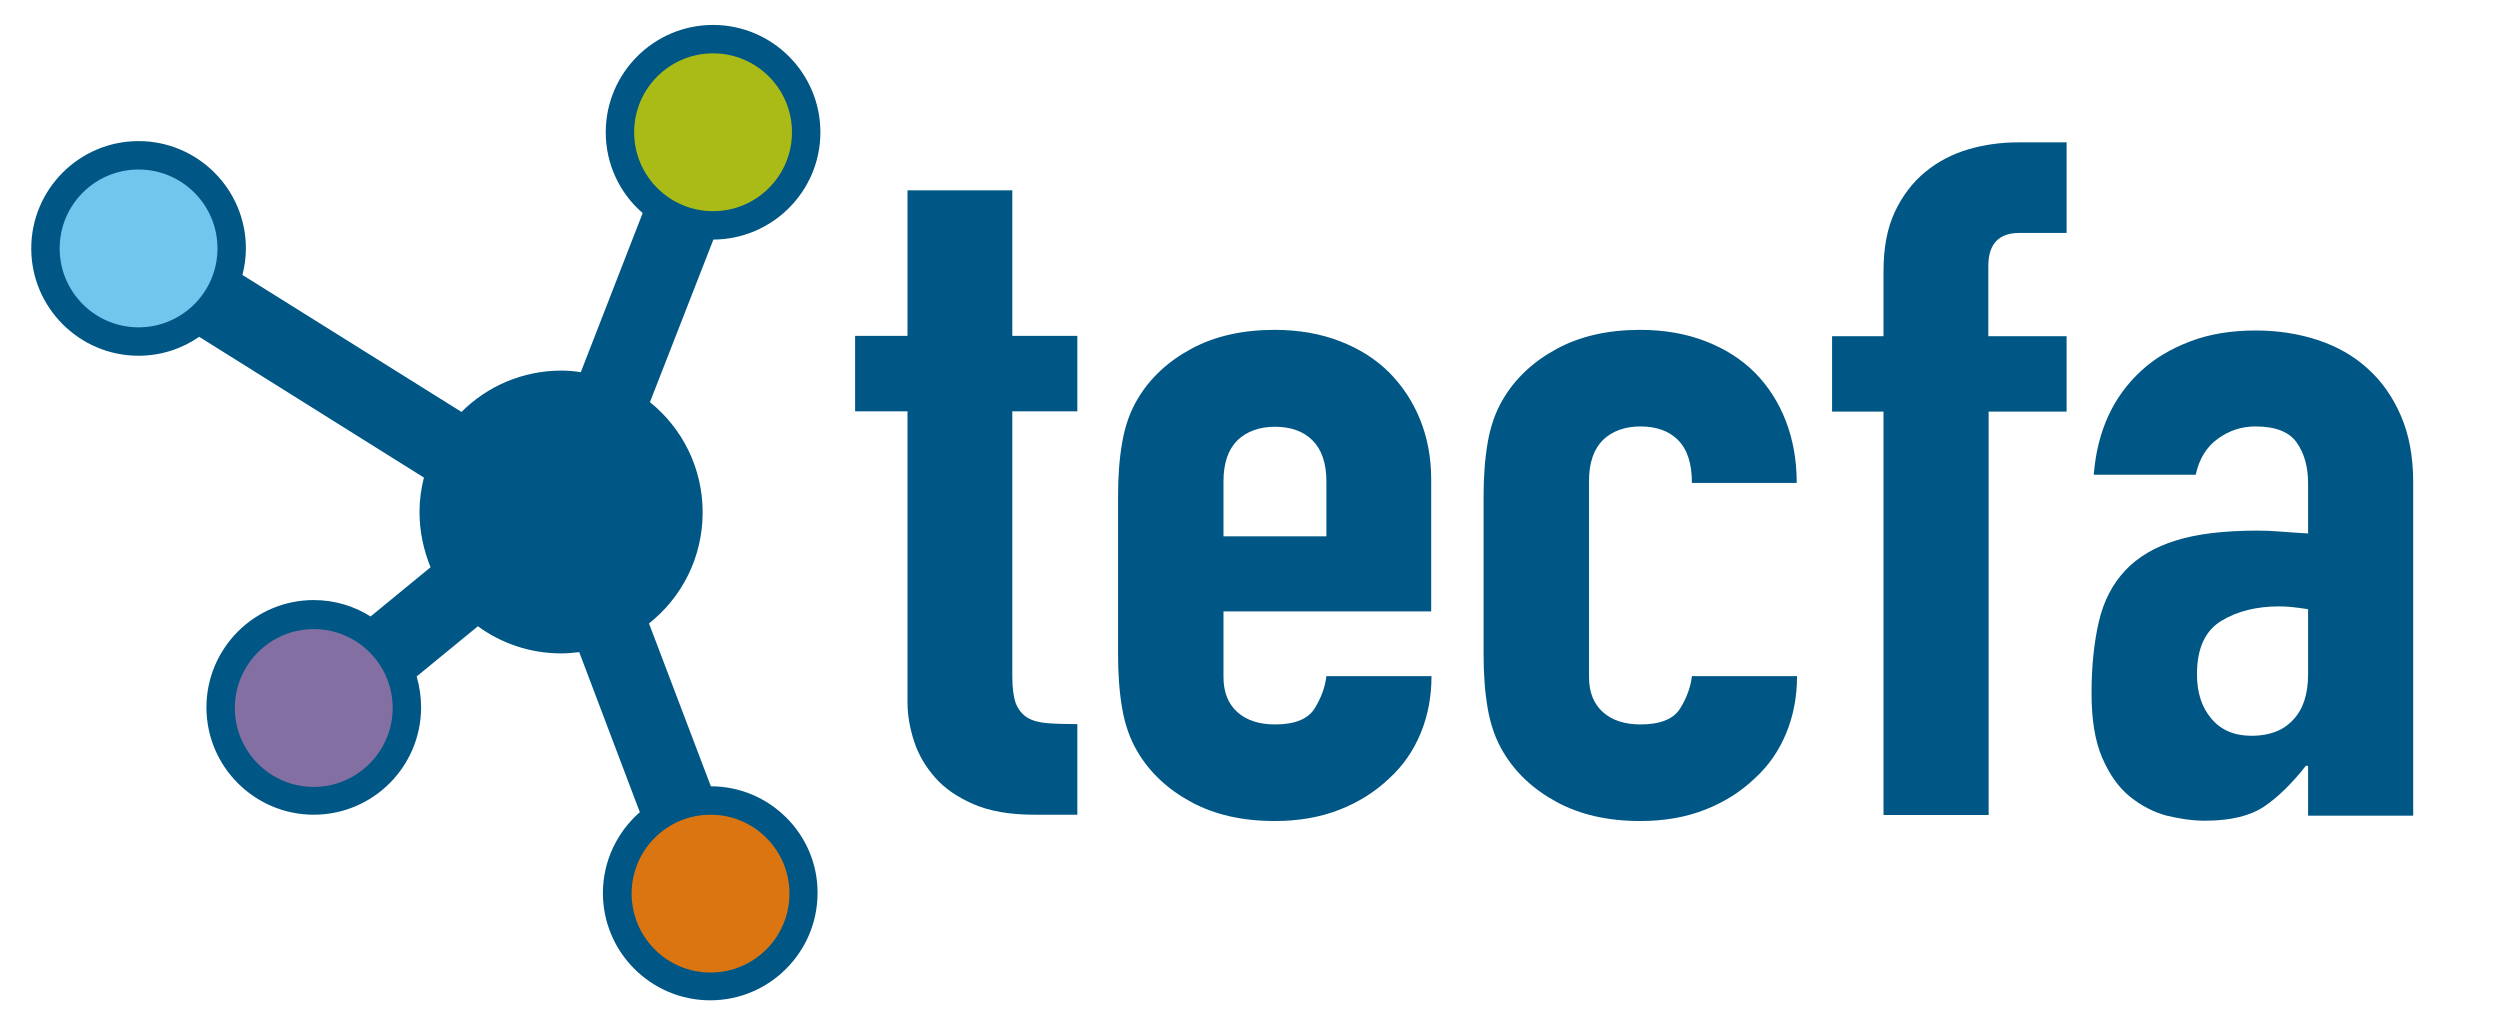
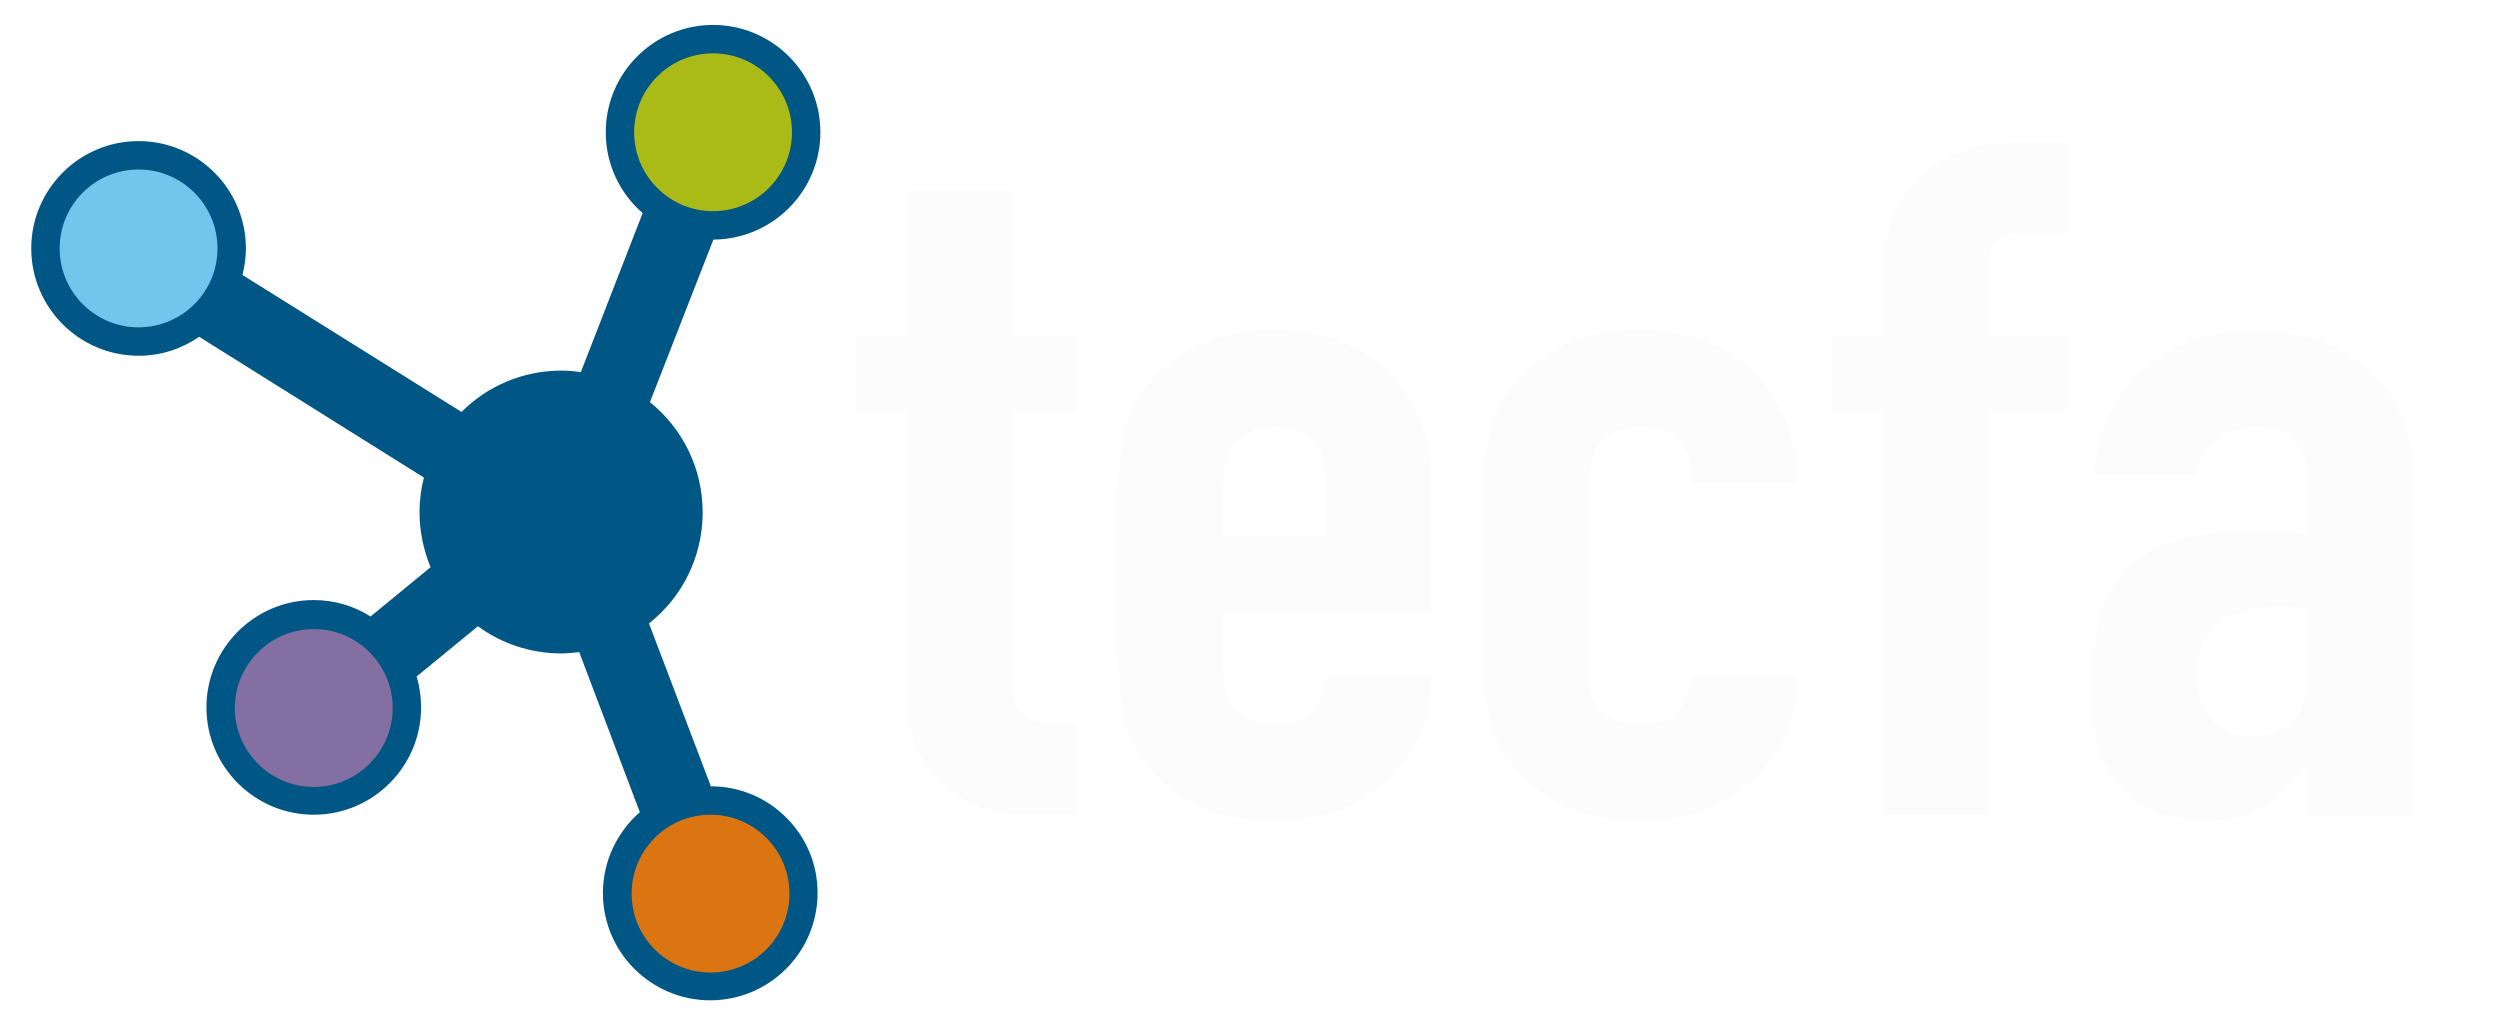
<svg xmlns="http://www.w3.org/2000/svg" version="1.1" id="couleur" x="0px" y="0px" viewBox="0 0 792 325" style="enable-background:new 0 0 792 325;" xml:space="preserve">
  <style type="text/css">
	.st0{fill:#DA7512;}
	.st1{fill:#846FA2;}
	.st2{fill:#71C6EE;}
	.st3{fill:#AABB18;}
- 	.st4{fill:#005684;}
+ 	.st4{fill:#FCFCFC;}
+ 	.st5{fill:#005684;}
</style>
-   <path id="XMLID_8_" class="st0" d="M252.1,283.1c0,14.9-12.1,27-27,27c-14.9,0-27-12.1-27-27c0-14.9,12.1-27,27-27  C240,256.1,252.1,268.2,252.1,283.1z" />
-   <path id="XMLID_5_" class="st1" d="M126.3,224.2c0,14.9-12,26.9-26.9,26.9c-14.9,0-26.9-12-26.9-26.9s12-26.9,26.9-26.9  C114.3,197.3,126.3,209.4,126.3,224.2z" />
-   <path id="XMLID_9_" class="st2" d="M70.7,78.7c0,14.9-12,26.9-26.9,26.9c-14.9,0-26.9-12-26.9-26.9c0-14.9,12-26.9,26.9-26.9  C58.6,51.8,70.7,63.8,70.7,78.7z" />
+   <path id="XMLID_8_" class="st0" d="M252.1,283.1c0,14.9-12.1,27-27,27s-27-12.1-27-27s12.1-27,27-27S252.1,268.2,252.1,283.1z" />
+   <path id="XMLID_5_" class="st1" d="M126.3,224.2c0,14.9-12,26.9-26.9,26.9s-26.9-12-26.9-26.9s12-26.9,26.9-26.9  S126.3,209.4,126.3,224.2z" />
+   <path id="XMLID_9_" class="st2" d="M70.7,78.7c0,14.9-12,26.9-26.9,26.9s-26.9-12-26.9-26.9s12-26.9,26.9-26.9  C58.6,51.8,70.7,63.8,70.7,78.7z" />
  <path id="XMLID_29_" class="st3" d="M252.8,41.9c0,14.8-12,26.9-26.9,26.9c-14.8,0-26.9-12-26.9-26.9c0-14.8,12-26.9,26.9-26.9  C240.7,15,252.8,27,252.8,41.9z" />
  <g>
-     <path class="st4" d="M287.4,60.3h33.3v46.1h20.6v23.9h-20.6v84.1c0,3.6,0.4,6.4,1.1,8.4c0.8,2,2,3.5,3.6,4.5c1.6,1,3.8,1.6,6.4,1.8   c2.6,0.2,5.8,0.3,9.5,0.3v28.7h-13.7c-7.6,0-14-1.1-19.1-3.3c-5.1-2.2-9.2-5-12.2-8.4c-3-3.4-5.3-7.2-6.7-11.5   c-1.4-4.3-2.1-8.4-2.1-12.4v-92.2h-16.6v-23.9h16.6V60.3z" />
-     <path class="st4" d="M387.6,193.8v20.7c0,4.8,1.5,8.5,4.4,11.1c2.9,2.6,6.9,3.9,11.9,3.9c6.3,0,10.5-1.7,12.6-5.1   c2.1-3.4,3.3-6.8,3.7-10.2h33.3c0,6.4-1.1,12.4-3.4,18c-2.3,5.6-5.6,10.4-10,14.4c-4.4,4.2-9.6,7.5-15.7,9.9   c-6.1,2.4-12.9,3.6-20.6,3.6c-10.2,0-19-2-26.4-6c-7.4-4-13.1-9.3-17-15.9c-2.4-4-4-8.6-4.9-13.8c-0.9-5.2-1.3-10.9-1.3-17.1v-50   c0-6.2,0.4-11.9,1.3-17.1c0.9-5.2,2.5-9.8,4.9-13.8c3.9-6.6,9.6-11.9,17-15.9c7.4-4,16.2-6,26.4-6c7.6,0,14.5,1.2,20.7,3.6   c6.2,2.4,11.4,5.7,15.7,10c4.2,4.3,7.5,9.3,9.8,15.1c2.3,5.8,3.4,12,3.4,18.6v41.9H387.6z M387.6,169.9h32.6v-17.4   c0-5.8-1.5-10.1-4.4-13c-2.9-2.9-6.9-4.3-11.9-4.3c-5,0-9,1.5-11.9,4.3c-2.9,2.9-4.4,7.2-4.4,13V169.9z" />
-     <path class="st4" d="M503.4,214.5c0,4.8,1.5,8.5,4.4,11.1c2.9,2.6,6.9,3.9,11.9,3.9c6.3,0,10.5-1.7,12.6-5.1   c2.1-3.4,3.3-6.8,3.7-10.2h33.3c0,6.4-1.1,12.4-3.4,18c-2.3,5.6-5.6,10.4-10,14.4c-4.4,4.2-9.6,7.5-15.7,9.9   c-6.1,2.4-12.9,3.6-20.6,3.6c-10.2,0-19-2-26.4-6c-7.4-4-13.1-9.3-17-15.9c-2.4-4-4-8.6-4.9-13.8c-0.9-5.2-1.3-10.9-1.3-17.1v-50   c0-6.2,0.4-11.9,1.3-17.1c0.9-5.2,2.5-9.8,4.9-13.8c3.9-6.6,9.6-11.9,17-15.9c7.4-4,16.2-6,26.4-6c7.6,0,14.5,1.2,20.7,3.6   c6.2,2.4,11.4,5.7,15.7,10c4.2,4.3,7.5,9.4,9.8,15.4c2.3,6,3.4,12.5,3.4,19.5H536c0-6.2-1.5-10.7-4.4-13.6   c-2.9-2.9-6.9-4.3-11.9-4.3c-5,0-9,1.5-11.9,4.3c-2.9,2.9-4.4,7.2-4.4,13V214.5z" />
-     <path class="st4" d="M596.7,130.4h-16.3v-23.9h16.3V85.8c0-7.4,1.2-13.6,3.6-18.7c2.4-5.1,5.6-9.3,9.6-12.6c4-3.3,8.6-5.7,13.7-7.2   c5.1-1.5,10.4-2.2,15.8-2.2h15.3v28.7h-15c-6.5,0-9.8,3.5-9.8,10.5v22.2h24.8v23.9H630v127.8h-33.3V130.4z" />
-     <path class="st4" d="M731.2,242.6h-0.7c-4.4,5.6-8.8,9.9-13.2,12.9c-4.5,3-10.7,4.5-18.8,4.5c-3.9,0-7.9-0.6-12.1-1.6   c-4.1-1.1-8-3.1-11.6-6c-3.6-2.9-6.5-7-8.8-12.3c-2.3-5.3-3.4-12.1-3.4-20.5c0-8.6,0.8-16.1,2.3-22.6c1.5-6.5,4.3-11.9,8.3-16.2   c4-4.3,9.4-7.5,16.2-9.6c6.7-2.1,15.3-3.1,25.8-3.1c2.4,0,4.8,0.1,7.2,0.3c2.4,0.2,5.3,0.4,8.8,0.6v-15.9c0-5.2-1.2-9.5-3.6-12.9   c-2.4-3.4-6.7-5.1-13.1-5.1c-4.4,0-8.3,1.3-11.9,3.9c-3.6,2.6-5.9,6.4-7,11.4h-32.3c1.1-13.8,6.1-24.7,15-32.9   c4.3-4,9.6-7.1,15.7-9.4c6.1-2.3,12.9-3.4,20.6-3.4c7,0,13.5,1,19.6,3c6.1,2,11.4,5,15.8,9c4.5,4,8,9,10.6,15c2.6,6,3.9,13,3.9,21   v105.7h-33.3V242.6z M731.2,193c-3.7-0.6-6.7-0.9-9.1-0.9c-7.2,0-13.3,1.5-18.4,4.6c-5.1,3.1-7.7,8.7-7.7,16.9   c0,5.8,1.5,10.5,4.6,14.1c3,3.6,7.3,5.4,12.7,5.4c5.7,0,10.1-1.7,13.2-5.1c3.2-3.4,4.7-8.2,4.7-14.4V193z" />
+     <path class="st4" d="M287.4,60.3h33.3v46.1h20.6v23.9h-20.6v84.1c0,3.6,0.4,6.4,1.1,8.4c0.8,2,2,3.5,3.6,4.5s3.8,1.6,6.4,1.8   s5.8,0.3,9.5,0.3v28.7h-13.7c-7.6,0-14-1.1-19.1-3.3s-9.2-5-12.2-8.4s-5.3-7.2-6.7-11.5c-1.4-4.3-2.1-8.4-2.1-12.4v-92.2h-16.6   v-23.9h16.6L287.4,60.3L287.4,60.3z" />
+     <path class="st4" d="M387.6,193.8v20.7c0,4.8,1.5,8.5,4.4,11.1s6.9,3.9,11.9,3.9c6.3,0,10.5-1.7,12.6-5.1c2.1-3.4,3.3-6.8,3.7-10.2   h33.3c0,6.4-1.1,12.4-3.4,18s-5.6,10.4-10,14.4c-4.4,4.2-9.6,7.5-15.7,9.9c-6.1,2.4-12.9,3.6-20.6,3.6c-10.2,0-19-2-26.4-6   s-13.1-9.3-17-15.9c-2.4-4-4-8.6-4.9-13.8s-1.3-10.9-1.3-17.1v-50c0-6.2,0.4-11.9,1.3-17.1c0.9-5.2,2.5-9.8,4.9-13.8   c3.9-6.6,9.6-11.9,17-15.9s16.2-6,26.4-6c7.6,0,14.5,1.2,20.7,3.6s11.4,5.7,15.7,10c4.2,4.3,7.5,9.3,9.8,15.1s3.4,12,3.4,18.6v41.9   L387.6,193.8L387.6,193.8z M387.6,169.9h32.6v-17.4c0-5.8-1.5-10.1-4.4-13s-6.9-4.3-11.9-4.3s-9,1.5-11.9,4.3   c-2.9,2.9-4.4,7.2-4.4,13L387.6,169.9L387.6,169.9z" />
+     <path class="st4" d="M503.4,214.5c0,4.8,1.5,8.5,4.4,11.1s6.9,3.9,11.9,3.9c6.3,0,10.5-1.7,12.6-5.1c2.1-3.4,3.3-6.8,3.7-10.2h33.3   c0,6.4-1.1,12.4-3.4,18c-2.3,5.6-5.6,10.4-10,14.4c-4.4,4.2-9.6,7.5-15.7,9.9c-6.1,2.4-12.9,3.6-20.6,3.6c-10.2,0-19-2-26.4-6   s-13.1-9.3-17-15.9c-2.4-4-4-8.6-4.9-13.8s-1.3-10.9-1.3-17.1v-50c0-6.2,0.4-11.9,1.3-17.1c0.9-5.2,2.5-9.8,4.9-13.8   c3.9-6.6,9.6-11.9,17-15.9s16.2-6,26.4-6c7.6,0,14.5,1.2,20.7,3.6s11.4,5.7,15.7,10c4.2,4.3,7.5,9.4,9.8,15.4   c2.3,6,3.4,12.5,3.4,19.5H536c0-6.2-1.5-10.7-4.4-13.6c-2.9-2.9-6.9-4.3-11.9-4.3s-9,1.5-11.9,4.3c-2.9,2.9-4.4,7.2-4.4,13   L503.4,214.5L503.4,214.5z" />
+     <path class="st4" d="M596.7,130.4h-16.3v-23.9h16.3V85.8c0-7.4,1.2-13.6,3.6-18.7c2.4-5.1,5.6-9.3,9.6-12.6s8.6-5.7,13.7-7.2   c5.1-1.5,10.4-2.2,15.8-2.2h15.3v28.7h-15c-6.5,0-9.8,3.5-9.8,10.5v22.2h24.8v23.9H630v127.8h-33.3V130.4z" />
+     <path class="st4" d="M731.2,242.6h-0.7c-4.4,5.6-8.8,9.9-13.2,12.9c-4.5,3-10.7,4.5-18.8,4.5c-3.9,0-7.9-0.6-12.1-1.6   c-4.1-1.1-8-3.1-11.6-6s-6.5-7-8.8-12.3s-3.4-12.1-3.4-20.5c0-8.6,0.8-16.1,2.3-22.6s4.3-11.9,8.3-16.2s9.4-7.5,16.2-9.6   c6.7-2.1,15.3-3.1,25.8-3.1c2.4,0,4.8,0.1,7.2,0.3s5.3,0.4,8.8,0.6v-15.9c0-5.2-1.2-9.5-3.6-12.9c-2.4-3.4-6.7-5.1-13.1-5.1   c-4.4,0-8.3,1.3-11.9,3.9c-3.6,2.6-5.9,6.4-7,11.4h-32.3c1.1-13.8,6.1-24.7,15-32.9c4.3-4,9.6-7.1,15.7-9.4   c6.1-2.3,12.9-3.4,20.6-3.4c7,0,13.5,1,19.6,3s11.4,5,15.8,9c4.5,4,8,9,10.6,15c2.6,6,3.9,13,3.9,21v105.7h-33.3V242.6z M731.2,193   c-3.7-0.6-6.7-0.9-9.1-0.9c-7.2,0-13.3,1.5-18.4,4.6c-5.1,3.1-7.7,8.7-7.7,16.9c0,5.8,1.5,10.5,4.6,14.1c3,3.6,7.3,5.4,12.7,5.4   c5.7,0,10.1-1.7,13.2-5.1c3.2-3.4,4.7-8.2,4.7-14.4V193z" />
  </g>
-   <path class="st4" d="M225.2,249.1l-19.6-51.6c10.4-8.2,17-20.9,17-35.2c0-14.1-6.5-26.7-16.7-34.9L226,75.9  c18.7-0.1,33.9-15.3,33.9-34c0-18.8-15.3-34-34-34c-18.8,0-34,15.3-34,34c0,10.2,4.5,19.4,11.7,25.6l-19.6,50.4  c-2-0.3-4-0.5-6.1-0.5c-12.4,0-23.6,5-31.7,13.1L76.8,87.1c0.7-2.7,1.1-5.5,1.1-8.4c0-18.8-15.3-34-34-34c-18.8,0-34,15.3-34,34  c0,18.8,15.3,34,34,34c7.1,0,13.7-2.2,19.2-6l71.2,44.6c-0.9,3.5-1.4,7.1-1.4,10.9c0,6.2,1.3,12.1,3.5,17.5l-19,15.6  c-5.2-3.3-11.4-5.2-18-5.2c-18.8,0-34,15.3-34,34c0,18.8,15.3,34,34,34c18.8,0,34-15.3,34-34c0-3.4-0.5-6.7-1.4-9.8l19.4-15.9  c7.4,5.4,16.5,8.6,26.4,8.6c1.9,0,3.8-0.2,5.7-0.4l19.2,50.7c-7.1,6.2-11.7,15.4-11.7,25.6c0,18.8,15.3,34,34,34  c18.8,0,34-15.3,34-34C259.1,264.4,243.9,249.1,225.2,249.1z M43.9,103.7c-13.8,0-25-11.2-25-25c0-13.8,11.2-25,25-25  c13.8,0,25,11.2,25,25C68.9,92.5,57.7,103.7,43.9,103.7z M99.4,249.3c-13.8,0-25-11.2-25-25c0-13.8,11.2-25,25-25s25,11.2,25,25  C124.4,238,113.2,249.3,99.4,249.3z M200.9,41.9c0-13.8,11.2-25,25-25c13.8,0,25,11.2,25,25c0,13.8-11.2,25-25,25  C212.1,66.9,200.9,55.7,200.9,41.9z M225.1,308.1c-13.8,0-25-11.2-25-25c0-13.8,11.2-25,25-25c13.8,0,25,11.2,25,25  C250.1,296.9,238.9,308.1,225.1,308.1z" />
+   <path class="st5" d="M225.2,249.1l-19.6-51.6c10.4-8.2,17-20.9,17-35.2c0-14.1-6.5-26.7-16.7-34.9L226,75.9  c18.7-0.1,33.9-15.3,33.9-34c0-18.8-15.3-34-34-34c-18.8,0-34,15.3-34,34c0,10.2,4.5,19.4,11.7,25.6L184,117.9c-2-0.3-4-0.5-6.1-0.5  c-12.4,0-23.6,5-31.7,13.1L76.8,87.1c0.7-2.7,1.1-5.5,1.1-8.4c0-18.8-15.3-34-34-34c-18.8,0-34,15.3-34,34c0,18.8,15.3,34,34,34  c7.1,0,13.7-2.2,19.2-6l71.2,44.6c-0.9,3.5-1.4,7.1-1.4,10.9c0,6.2,1.3,12.1,3.5,17.5l-19,15.6c-5.2-3.3-11.4-5.2-18-5.2  c-18.8,0-34,15.3-34,34c0,18.8,15.3,34,34,34c18.8,0,34-15.3,34-34c0-3.4-0.5-6.7-1.4-9.8l19.4-15.9c7.4,5.4,16.5,8.6,26.4,8.6  c1.9,0,3.8-0.2,5.7-0.4l19.2,50.7c-7.1,6.2-11.7,15.4-11.7,25.6c0,18.8,15.3,34,34,34c18.8,0,34-15.3,34-34  C259.1,264.4,243.9,249.1,225.2,249.1z M43.9,103.7c-13.8,0-25-11.2-25-25s11.2-25,25-25s25,11.2,25,25S57.7,103.7,43.9,103.7z   M99.4,249.3c-13.8,0-25-11.2-25-25s11.2-25,25-25s25,11.2,25,25C124.4,238,113.2,249.3,99.4,249.3z M200.9,41.9  c0-13.8,11.2-25,25-25s25,11.2,25,25s-11.2,25-25,25C212.1,66.9,200.9,55.7,200.9,41.9z M225.1,308.1c-13.8,0-25-11.2-25-25  s11.2-25,25-25s25,11.2,25,25S238.9,308.1,225.1,308.1z" />
</svg>
